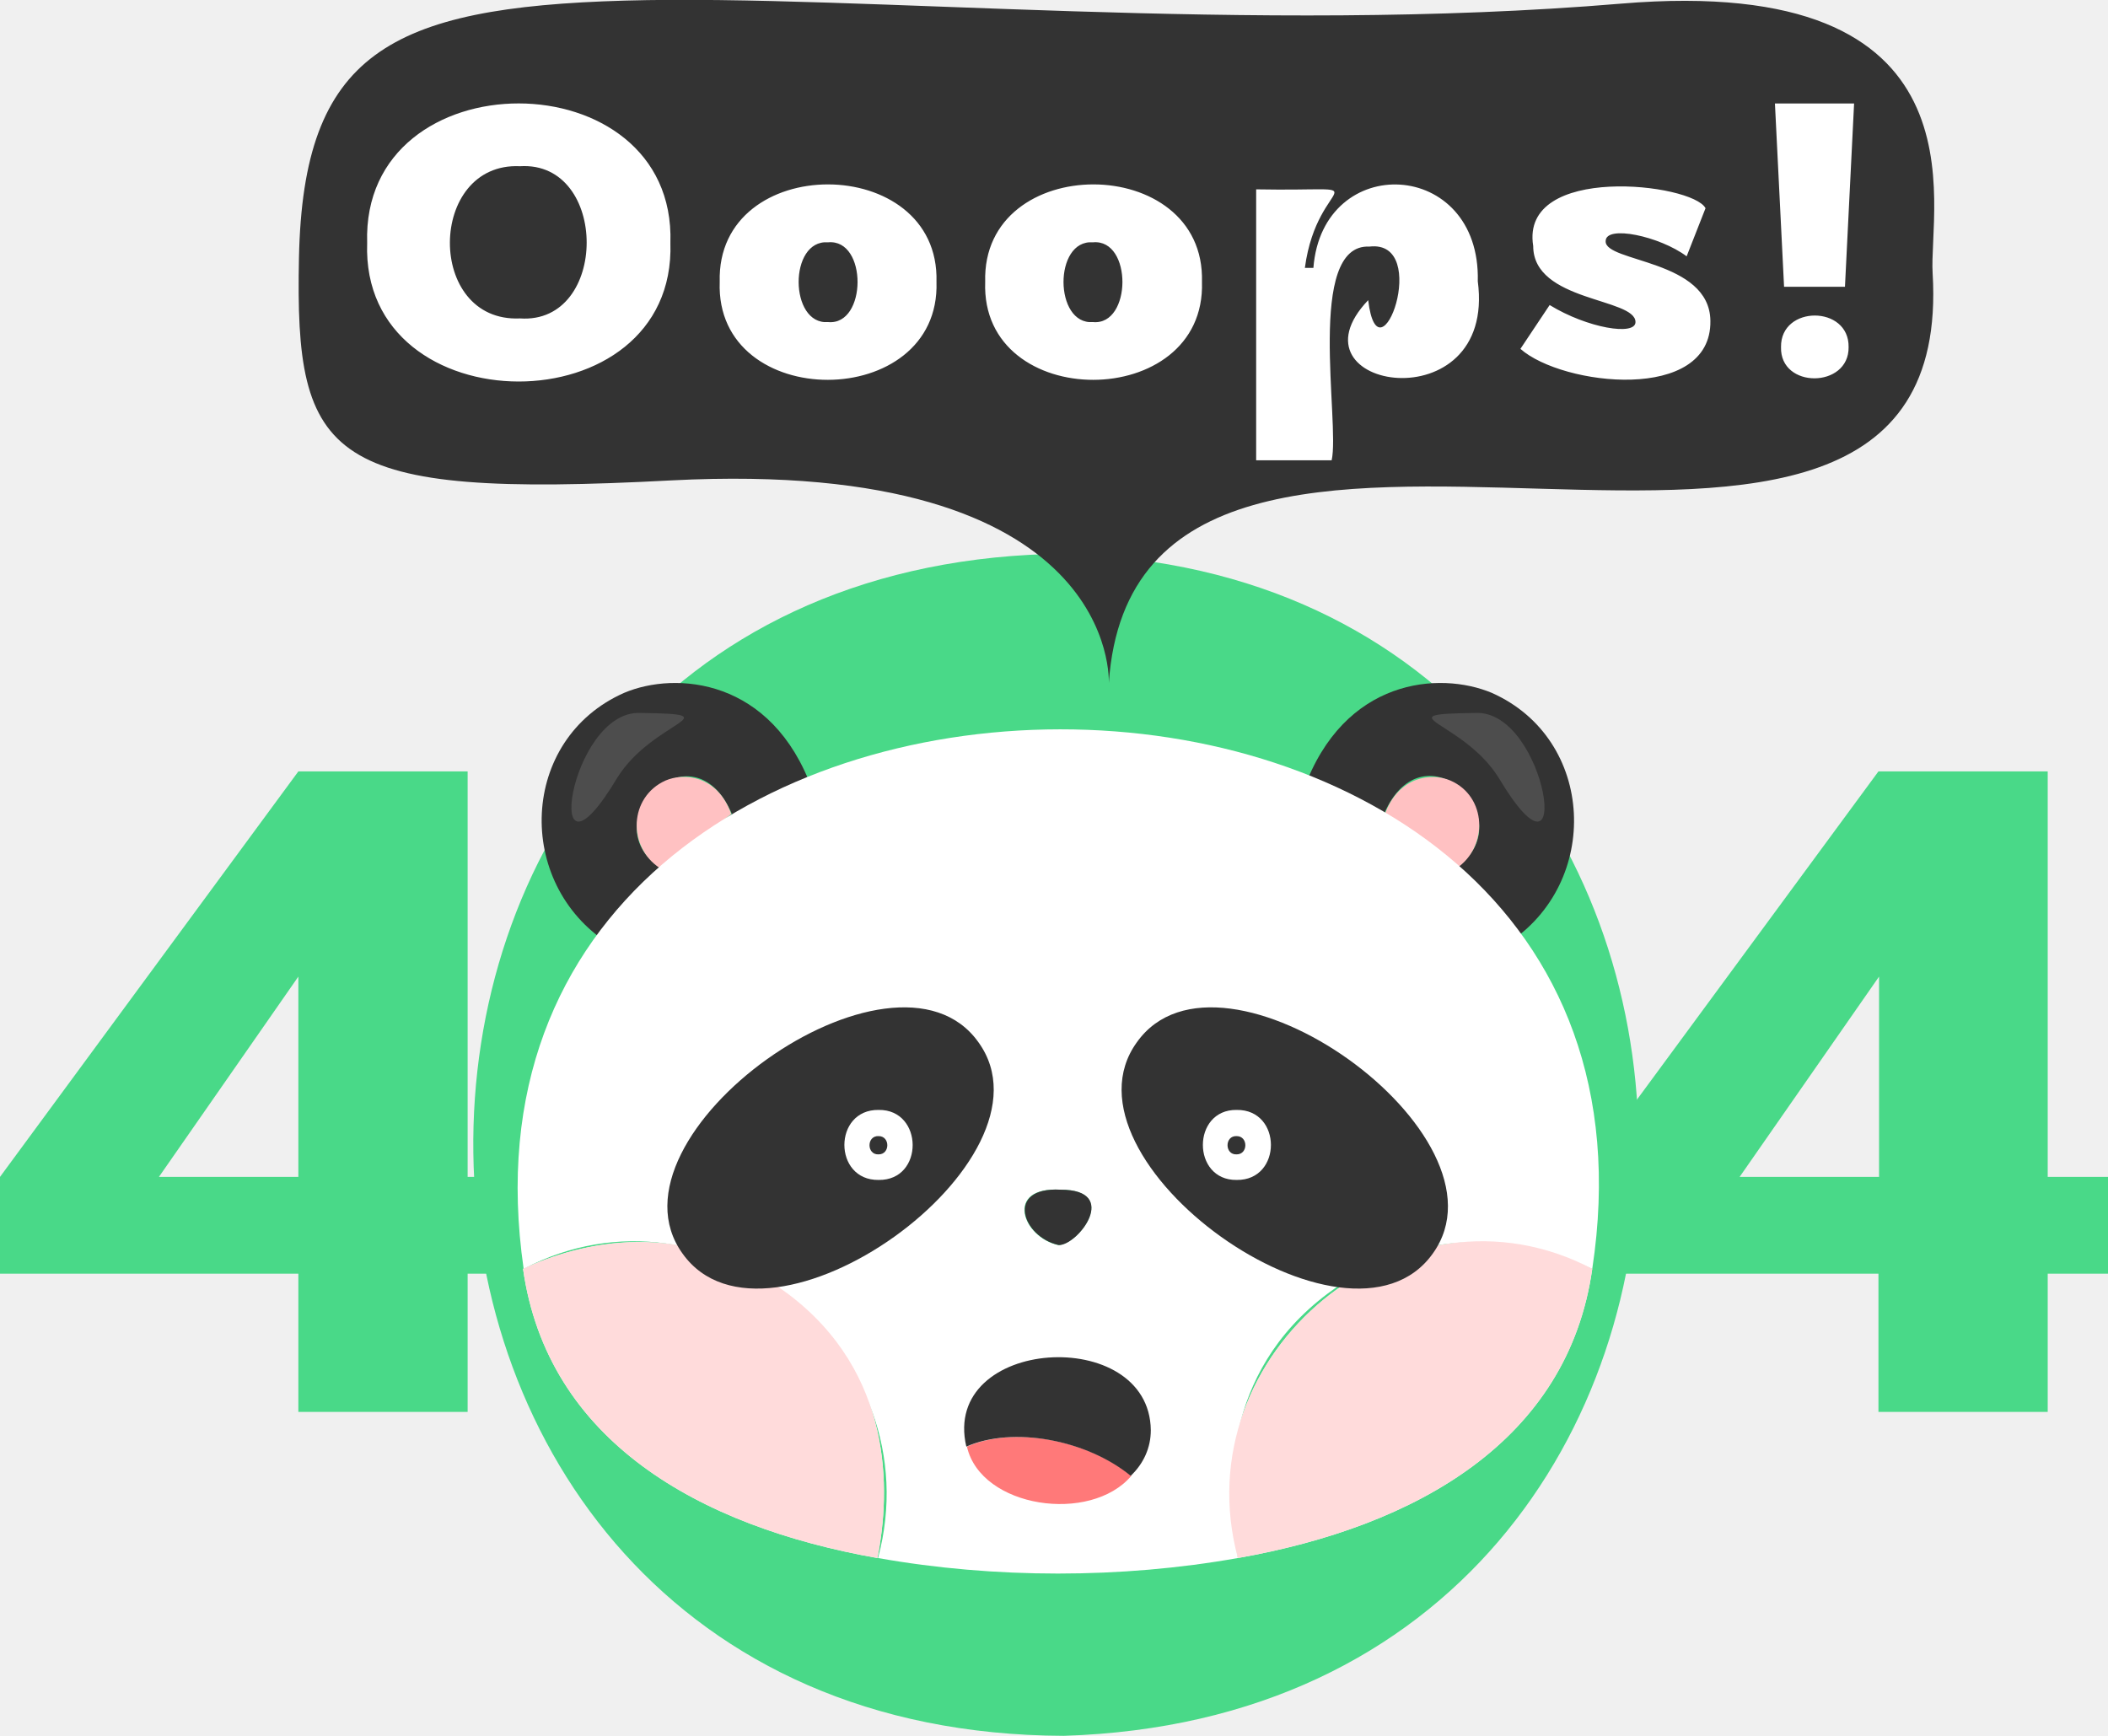
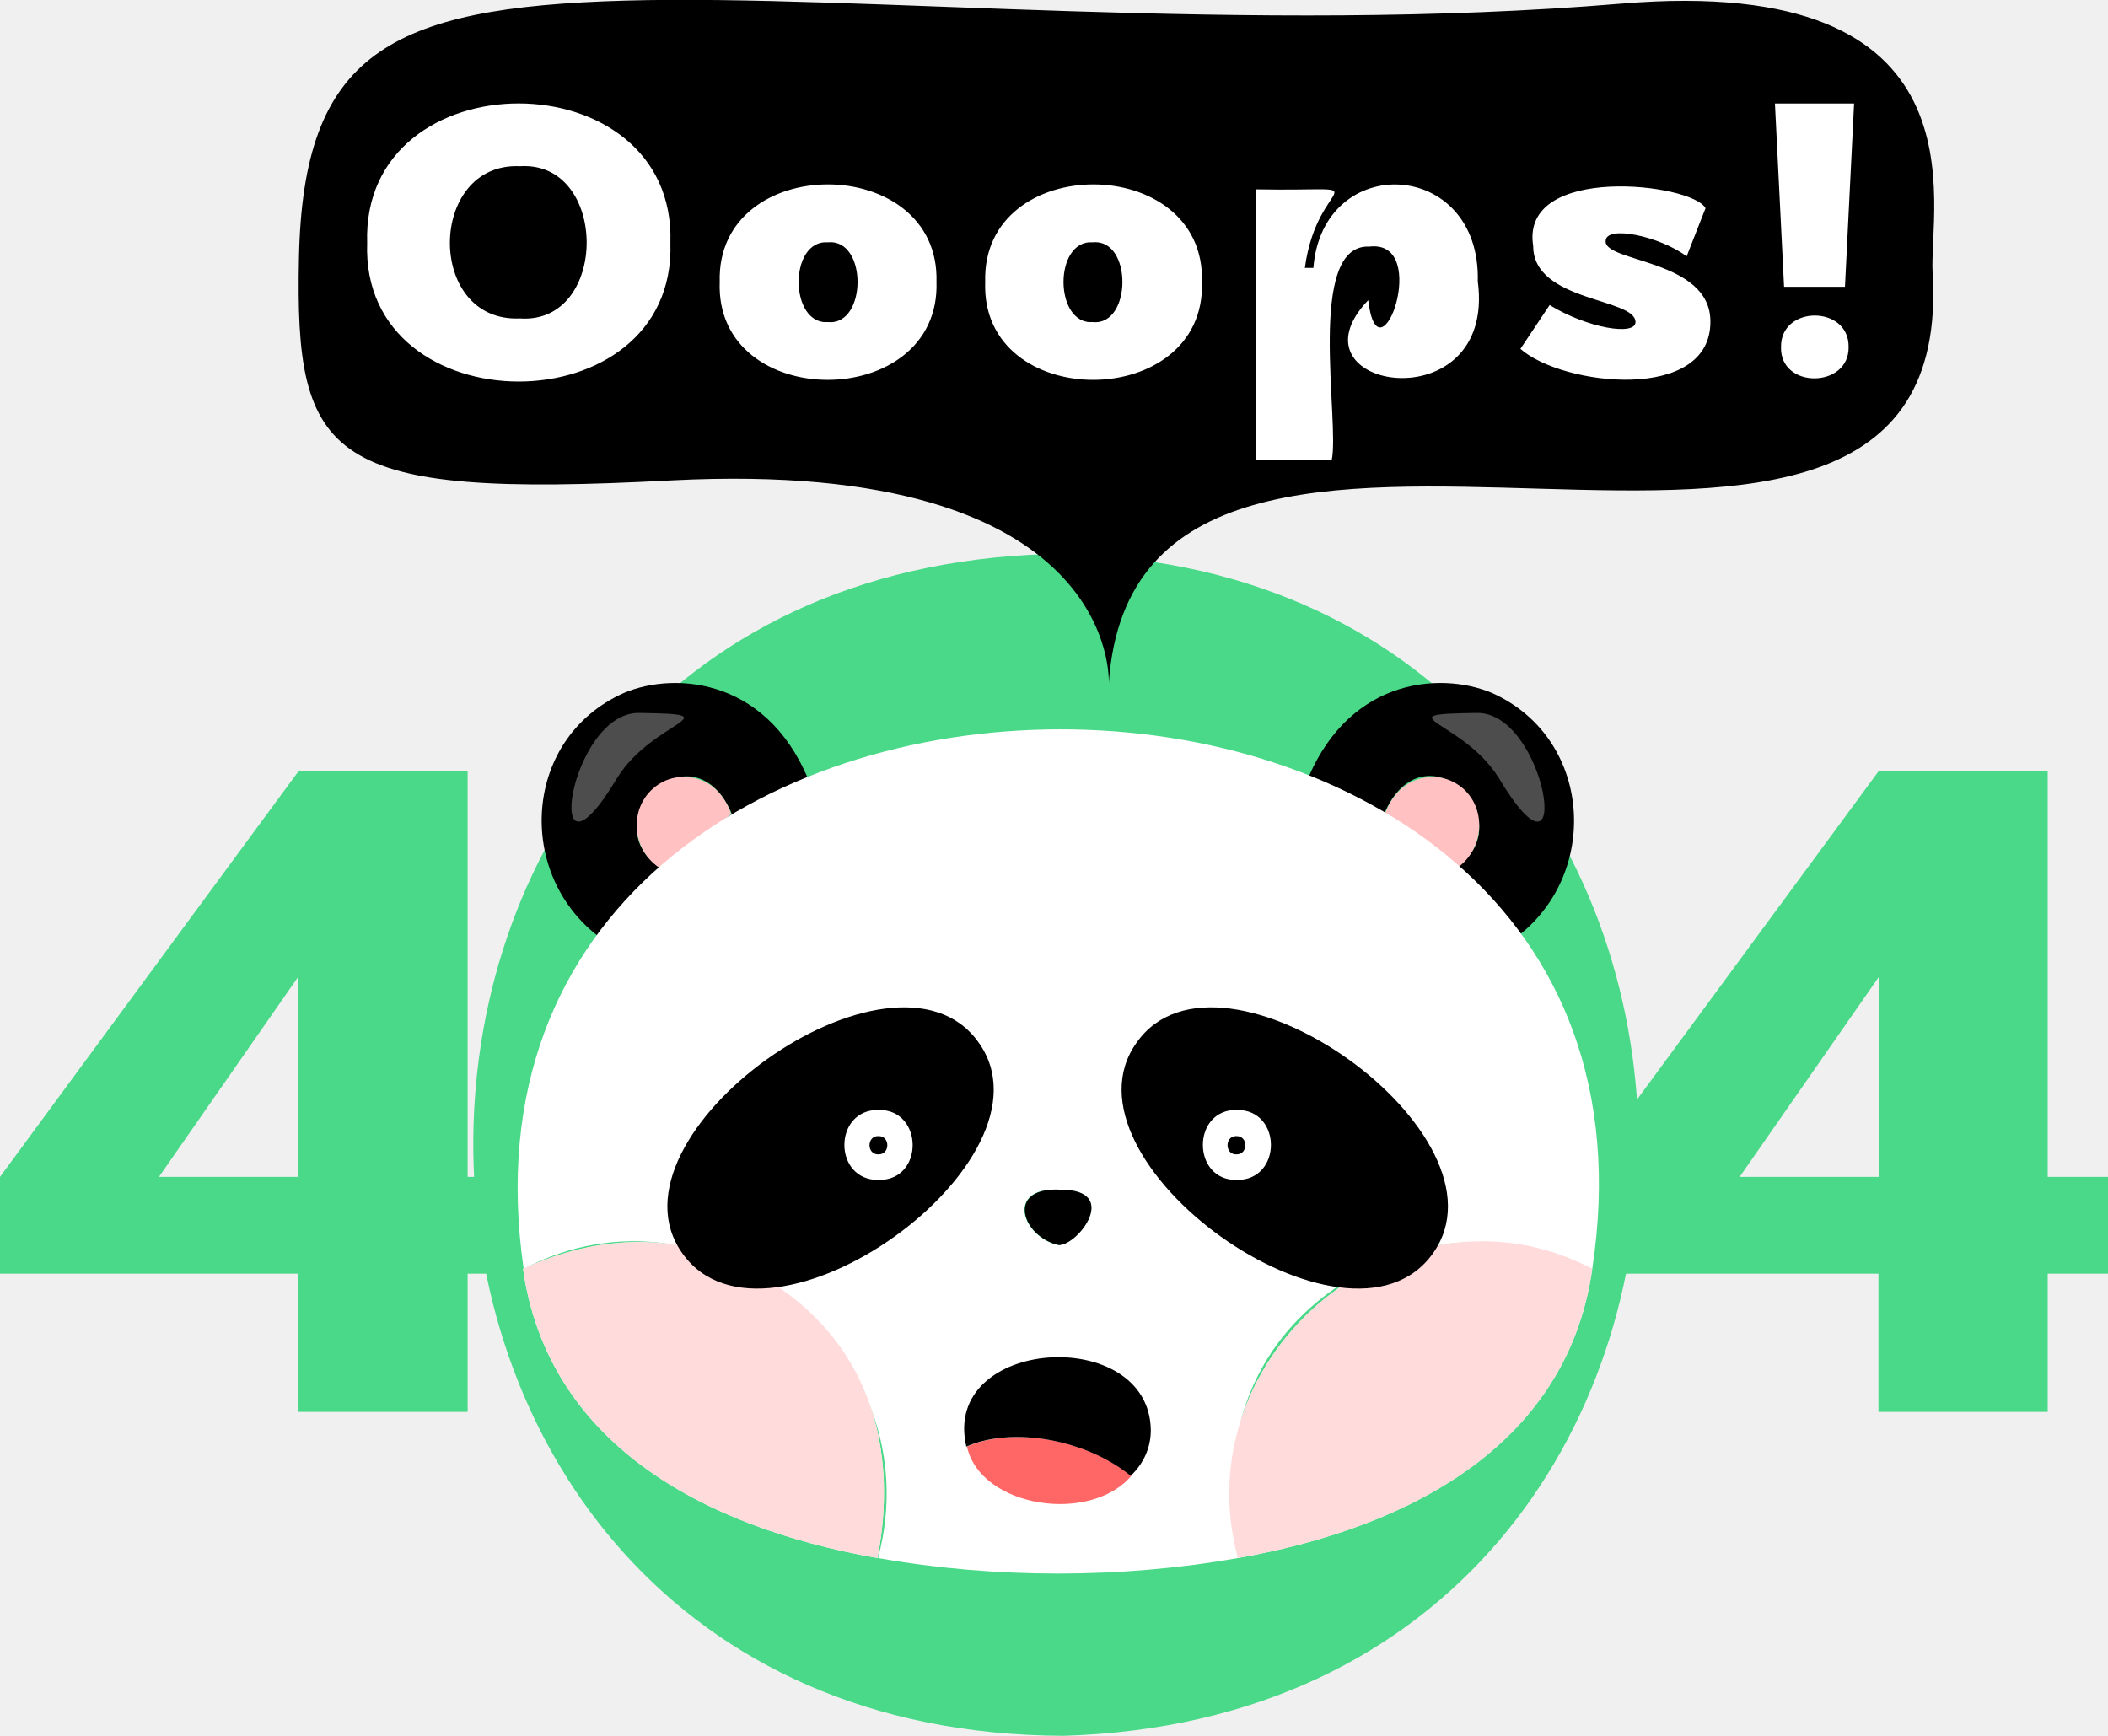
<svg xmlns="http://www.w3.org/2000/svg" version="1.1" id="Layer_1" x="0" y="0" viewBox="0 0 346.2 285.1" xml:space="preserve">
-   <style>.st0{fill:#49d988}.st1{fill:#333}.st2{fill:#ffc1c2}.st3{fill:#fff}.st4{fill:#ffdbdb}</style>
+   <style>.st0{fill:#49d988}.st1{fill:#ffc1c2}.st2{fill:#fff}.st3{fill:#ffdbdb}</style>
  <path class="st0" d="M172.1 91c127.6.4 130.2 190.2 2.6 194.1C47.1 284.7 44.6 94.9 172.1 91z" />
  <path class="st0" d="m0 193.3 49-66.6h27.8v66.6h9.3v15.9h-9.3v22.7H49v-22.7H0v-15.9zm49 0v-32.9l-22.9 32.9H49zm210.5 0 49-66.6h27.8v66.6h9.9v15.9h-9.9v22.7h-27.8v-22.7h-49v-15.9zm49.1 0v-32.9l-22.9 32.9h22.9z" />
-   <path class="st1" d="M245 113.8c-8.6-3.6-24.3-2.4-30.9 15.9l33.4 25.3c15.5-9.9 14.6-33.6-2.5-41.2zm-6 28.8-11.7-8.9c6.5-15.2 23.2 1.1 11.7 8.9z" />
-   <path class="st2" d="M238.2 128.2c-3-1.3-8.5-.8-10.8 5.6l11.7 8.9c5.4-3.6 5.1-11.9-.9-14.5z" />
-   <path class="st1" d="M102.5 113.8c-17.2 7.6-18 31.3-2.5 41.2l33.4-25.3c-6.6-18.3-22.4-19.5-30.9-15.9zm6 28.8c-11.5-7.7 5.3-24 11.7-8.9 0 0-11.8 8.8-11.7 8.9z" />
-   <path class="st2" d="M109.3 128.2c-6 2.7-6.3 10.9-.9 14.4l11.7-8.9c-2.3-6.4-7.8-6.8-10.8-5.5z" />
-   <path class="st3" d="M218 212.5c17.2-12.9 34.2-8.4 43.5-4.1 18-118.3-192.6-118-175.5 0 30.8-16.2 67.3 13.7 58.2 47.5 19.1 3.4 40 3.4 59.1 0-2.1-11-2.6-30.4 14.7-43.4zm-44.2-8c-5.9-1.3-8.9-9.6.3-9.1 9.9 0 3 9.1-.3 9.1z" />
-   <path class="st1" d="M174.2 195.4c-9.2-.5-6.3 7.8-.3 9.1 3.2 0 10.1-9.1.3-9.1z" />
-   <path class="st3" d="M129.4 212.5c-17.2-12.9-34.2-8.4-43.5-4.1 4 28.2 28.8 42.3 58.2 47.5 2.2-11.1 2.6-30.4-14.7-43.4zm132.1-4.1c-30.8-16.2-67.3 13.7-58.2 47.5 29.4-5.2 54.2-19.3 58.2-47.5z" />
-   <path class="st4" d="M129.4 212.5c-17.2-12.9-34.2-8.4-43.5-4.1 4 28.2 28.8 42.3 58.2 47.5 2.2-11.1 2.6-30.4-14.7-43.4z" />
-   <path d="M158.8 237.6c2.3 10.1 20.3 12.7 27 4.8-7.2-5.9-19.3-8.2-27-4.8z" fill="#ff7979" />
-   <path class="st1" d="M189 234.9c-.2-17.4-34.5-15.3-30.3 2.7 7.7-3.4 19.8-1.1 27 4.8 2.1-2 3.3-4.6 3.3-7.5z" />
-   <path class="st4" d="M261.5 208.4c-30.8-16.2-67.3 13.7-58.2 47.5 29.4-5.2 54.2-19.3 58.2-47.5z" />
-   <path class="st1" d="M160.7 171.2c14 19.4-34.7 54.2-48.6 34.7-14-19.4 34.8-54.2 48.6-34.7zm26 0c-14 19.4 34.7 54.2 48.6 34.7 14-19.4-34.8-54.2-48.6-34.7z" />
-   <path class="st3" d="M203.1 182.3c-7.4-.1-7.4 11.6 0 11.5 7.5.1 7.5-11.6 0-11.5zm0 7.3c-2 .1-2-3.1 0-3 1.9 0 1.9 3 0 3zm-58.8-7.3c-7.5-.1-7.5 11.6 0 11.5 7.5.1 7.4-11.6 0-11.5zm0 7.3c-2 .1-2-3.1 0-3 1.9 0 1.9 3 0 3z" />
+   <path d="M245 113.8c-8.6-3.6-24.3-2.4-30.9 15.9l33.4 25.3c15.5-9.9 14.6-33.6-2.5-41.2zm-6 28.8-11.7-8.9c6.5-15.2 23.2 1.1 11.7 8.9z" />
+   <path class="st1" d="M238.2 128.2c-3-1.3-8.5-.8-10.8 5.6l11.7 8.9c5.4-3.6 5.1-11.9-.9-14.5z" />
+   <path d="M102.5 113.8c-17.2 7.6-18 31.3-2.5 41.2l33.4-25.3c-6.6-18.3-22.4-19.5-30.9-15.9zm6 28.8c-11.5-7.7 5.3-24 11.7-8.9 0 0-11.8 8.8-11.7 8.9z" />
+   <path class="st1" d="M109.3 128.2c-6 2.7-6.3 10.9-.9 14.4l11.7-8.9c-2.3-6.4-7.8-6.8-10.8-5.5z" />
+   <path class="st2" d="M218 212.5c17.2-12.9 34.2-8.4 43.5-4.1 18-118.3-192.6-118-175.5 0 30.8-16.2 67.3 13.7 58.2 47.5 19.1 3.4 40 3.4 59.1 0-2.1-11-2.6-30.4 14.7-43.4zm-44.2-8c-5.9-1.3-8.9-9.6.3-9.1 9.9 0 3 9.1-.3 9.1z" />
+   <path d="M174.2 195.4c-9.2-.5-6.3 7.8-.3 9.1 3.2 0 10.1-9.1.3-9.1z" />
+   <path class="st2" d="M129.4 212.5c-17.2-12.9-34.2-8.4-43.5-4.1 4 28.2 28.8 42.3 58.2 47.5 2.2-11.1 2.6-30.4-14.7-43.4zm132.1-4.1c-30.8-16.2-67.3 13.7-58.2 47.5 29.4-5.2 54.2-19.3 58.2-47.5z" />
+   <path class="st3" d="M129.4 212.5c-17.2-12.9-34.2-8.4-43.5-4.1 4 28.2 28.8 42.3 58.2 47.5 2.2-11.1 2.6-30.4-14.7-43.4z" />
+   <path d="M158.8 237.6c2.3 10.1 20.3 12.7 27 4.8-7.2-5.9-19.3-8.2-27-4.8z" fill="#f66" />
+   <path d="M189 234.9c-.2-17.4-34.5-15.3-30.3 2.7 7.7-3.4 19.8-1.1 27 4.8 2.1-2 3.3-4.6 3.3-7.5z" />
+   <path class="st3" d="M261.5 208.4c-30.8-16.2-67.3 13.7-58.2 47.5 29.4-5.2 54.2-19.3 58.2-47.5z" />
+   <path d="M160.7 171.2c14 19.4-34.7 54.2-48.6 34.7-14-19.4 34.8-54.2 48.6-34.7zm26 0c-14 19.4 34.7 54.2 48.6 34.7 14-19.4-34.8-54.2-48.6-34.7z" />
+   <path class="st2" d="M203.1 182.3c-7.4-.1-7.4 11.6 0 11.5 7.5.1 7.5-11.6 0-11.5zm0 7.3c-2 .1-2-3.1 0-3 1.9 0 1.9 3 0 3zm-58.8-7.3c-7.5-.1-7.5 11.6 0 11.5 7.5.1 7.4-11.6 0-11.5zm0 7.3c-2 .1-2-3.1 0-3 1.9 0 1.9 3 0 3z" />
  <path d="M242.3 117.1c11.8-.6 16.5 31.9 3.8 10.6-5.9-9.4-19.1-10.4-3.8-10.6zm-137.1 0c-11.8-.6-16.5 31.9-3.8 10.6 5.9-9.4 19.1-10.4 3.8-10.6z" fill="#4d4d4d" />
-   <path class="st1" d="M182.1 112.2c4.7-68.9 139.7 6.2 135.3-67.3C316.7 34 327-4.5 266.2.6 205.4 5.7 141.3-1 102.6.1 63.8 1.2 49.8 8.9 49.1 42.3c-.7 33.4 4.6 39.6 61.2 36.6 73.8-3.8 71.8 33.3 71.8 33.3z" />
-   <path class="st3" d="M60.3 39.9c-1-30.6 50.8-30.5 49.8 0 1 30.4-50.9 30.3-49.8 0zm25.1 12.4c14.6 1 14.6-25.9 0-25-15.2-.7-15.5 25.7 0 25zm32.8-6c-.6-21.4 36.2-21.3 35.6 0 .7 21.4-36.4 21.5-35.6 0zm17.8 6.6c6.4.6 6.5-13.7 0-13.1-6.5-.5-6.4 13.6 0 13.1zm25.8-6.6c-.6-21.4 36.2-21.3 35.6 0 .7 21.4-36.4 21.5-35.6 0zm17.7 6.6c6.4.6 6.5-13.7 0-13.1-6.5-.5-6.4 13.6 0 13.1zm63.2-6.7c3.1 23.5-32 17.8-18 3.1 1.7 14.2 10.5-10 .2-8.8-10.5-.5-4.8 29-6.2 35.1h-12.4V31.1c21.4.4 10.1-2.7 8 12.9h1.4c1.5-19.2 27.5-18 27 2.2zm38.2 6.5c.2 13.5-24.3 10.7-31.2 4.6l4.8-7.2c6.2 3.8 14.1 5.1 14.1 2.8 0-4-16.8-3.3-16.8-12.5-2.2-13.6 26.2-10.3 28.3-6.2l-3.1 7.9c-4.4-3.3-13.3-5.2-13.3-2.5-.2 3.5 17.1 3 17.2 13.1zM291.5 17h13L303 47.1h-10L291.5 17zm1 40c-.2 6.9 11.2 6.8 11.1 0 .1-6.9-11.2-6.9-11.1 0z" />
+   <path d="M182.1 112.2c4.7-68.9 139.7 6.2 135.3-67.3C316.7 34 327-4.5 266.2.6S141.3-1 102.6.1C63.8 1.2 49.8 8.9 49.1 42.3s4.6 39.6 61.2 36.6c73.8-3.8 71.8 33.3 71.8 33.3z" />
+   <path class="st2" d="M60.3 39.9c-1-30.6 50.8-30.5 49.8 0 1 30.4-50.9 30.3-49.8 0zm25.1 12.4c14.6 1 14.6-25.9 0-25-15.2-.7-15.5 25.7 0 25zm32.8-6c-.6-21.4 36.2-21.3 35.6 0 .7 21.4-36.4 21.5-35.6 0zm17.8 6.6c6.4.6 6.5-13.7 0-13.1-6.5-.5-6.4 13.6 0 13.1zm25.8-6.6c-.6-21.4 36.2-21.3 35.6 0 .7 21.4-36.4 21.5-35.6 0zm17.7 6.6c6.4.6 6.5-13.7 0-13.1-6.5-.5-6.4 13.6 0 13.1zm63.2-6.7c3.1 23.5-32 17.8-18 3.1 1.7 14.2 10.5-10 .2-8.8-10.5-.5-4.8 29-6.2 35.1h-12.4V31.1c21.4.4 10.1-2.7 8 12.9h1.4c1.5-19.2 27.5-18 27 2.2zm38.2 6.5c.2 13.5-24.3 10.7-31.2 4.6l4.8-7.2c6.2 3.8 14.1 5.1 14.1 2.8 0-4-16.8-3.3-16.8-12.5-2.2-13.6 26.2-10.3 28.3-6.2l-3.1 7.9c-4.4-3.3-13.3-5.2-13.3-2.5-.2 3.5 17.1 3 17.2 13.1zM291.5 17h13L303 47.1h-10L291.5 17zm1 40c-.2 6.9 11.2 6.8 11.1 0 .1-6.9-11.2-6.9-11.1 0z" />
</svg>
